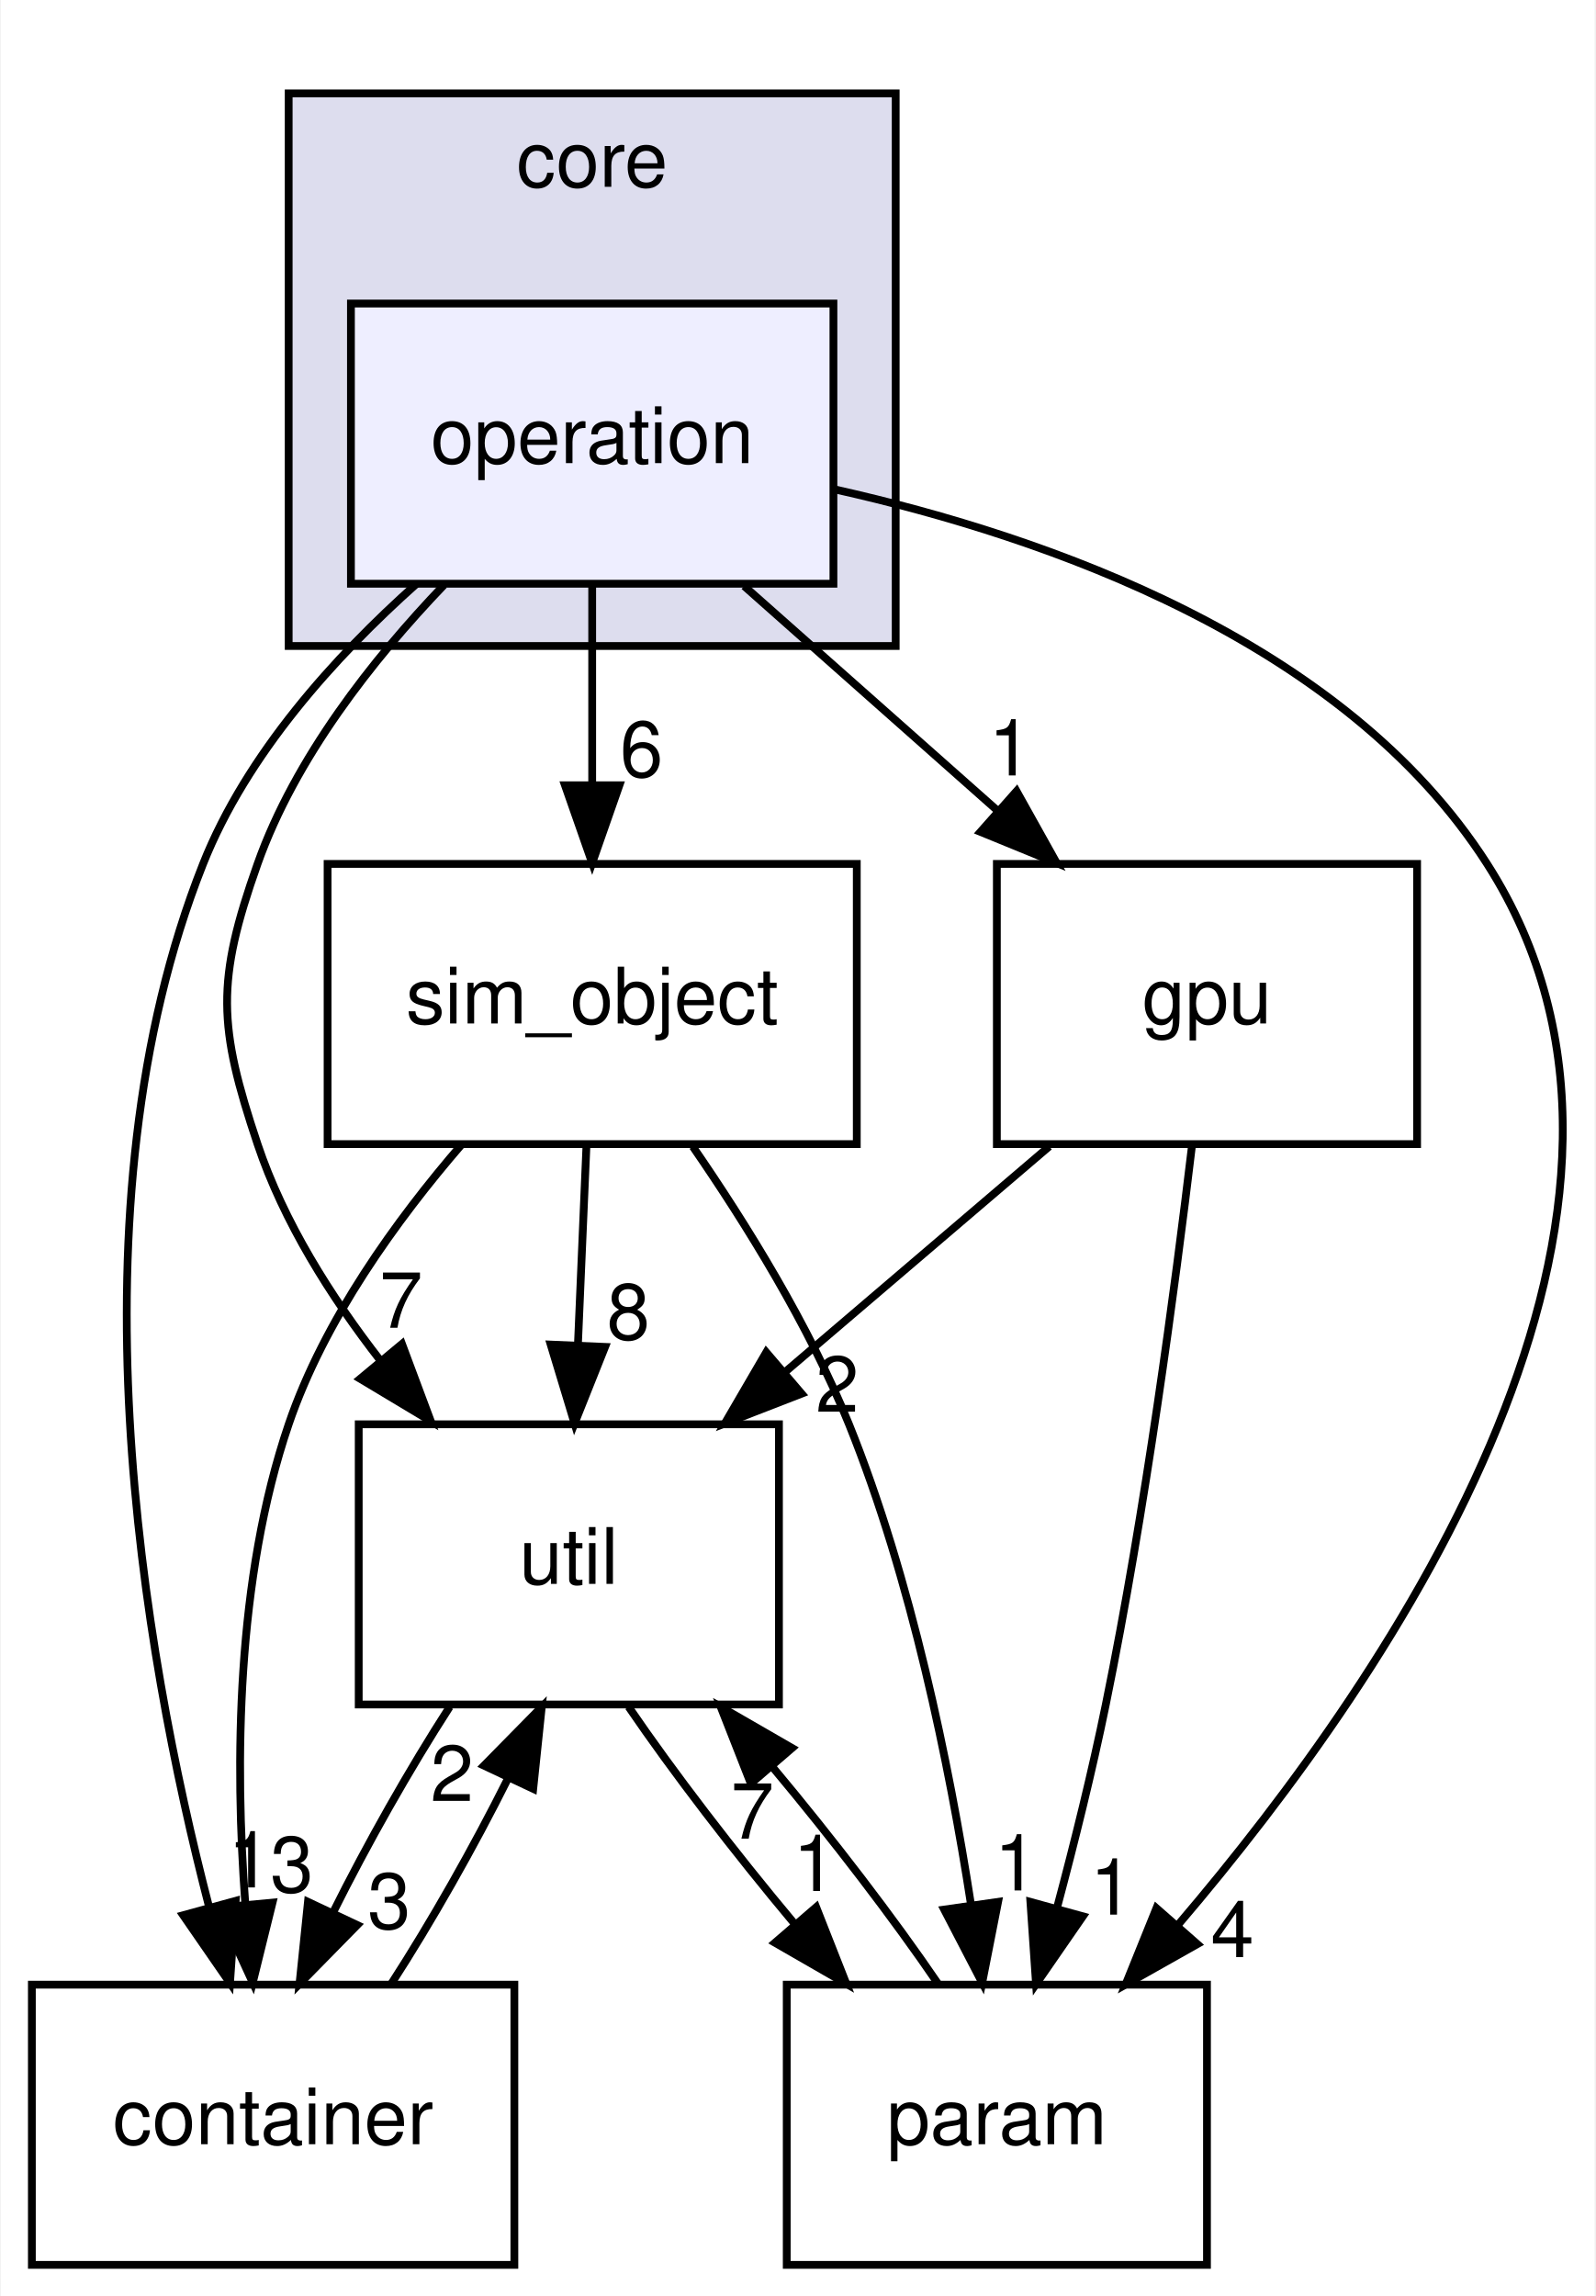
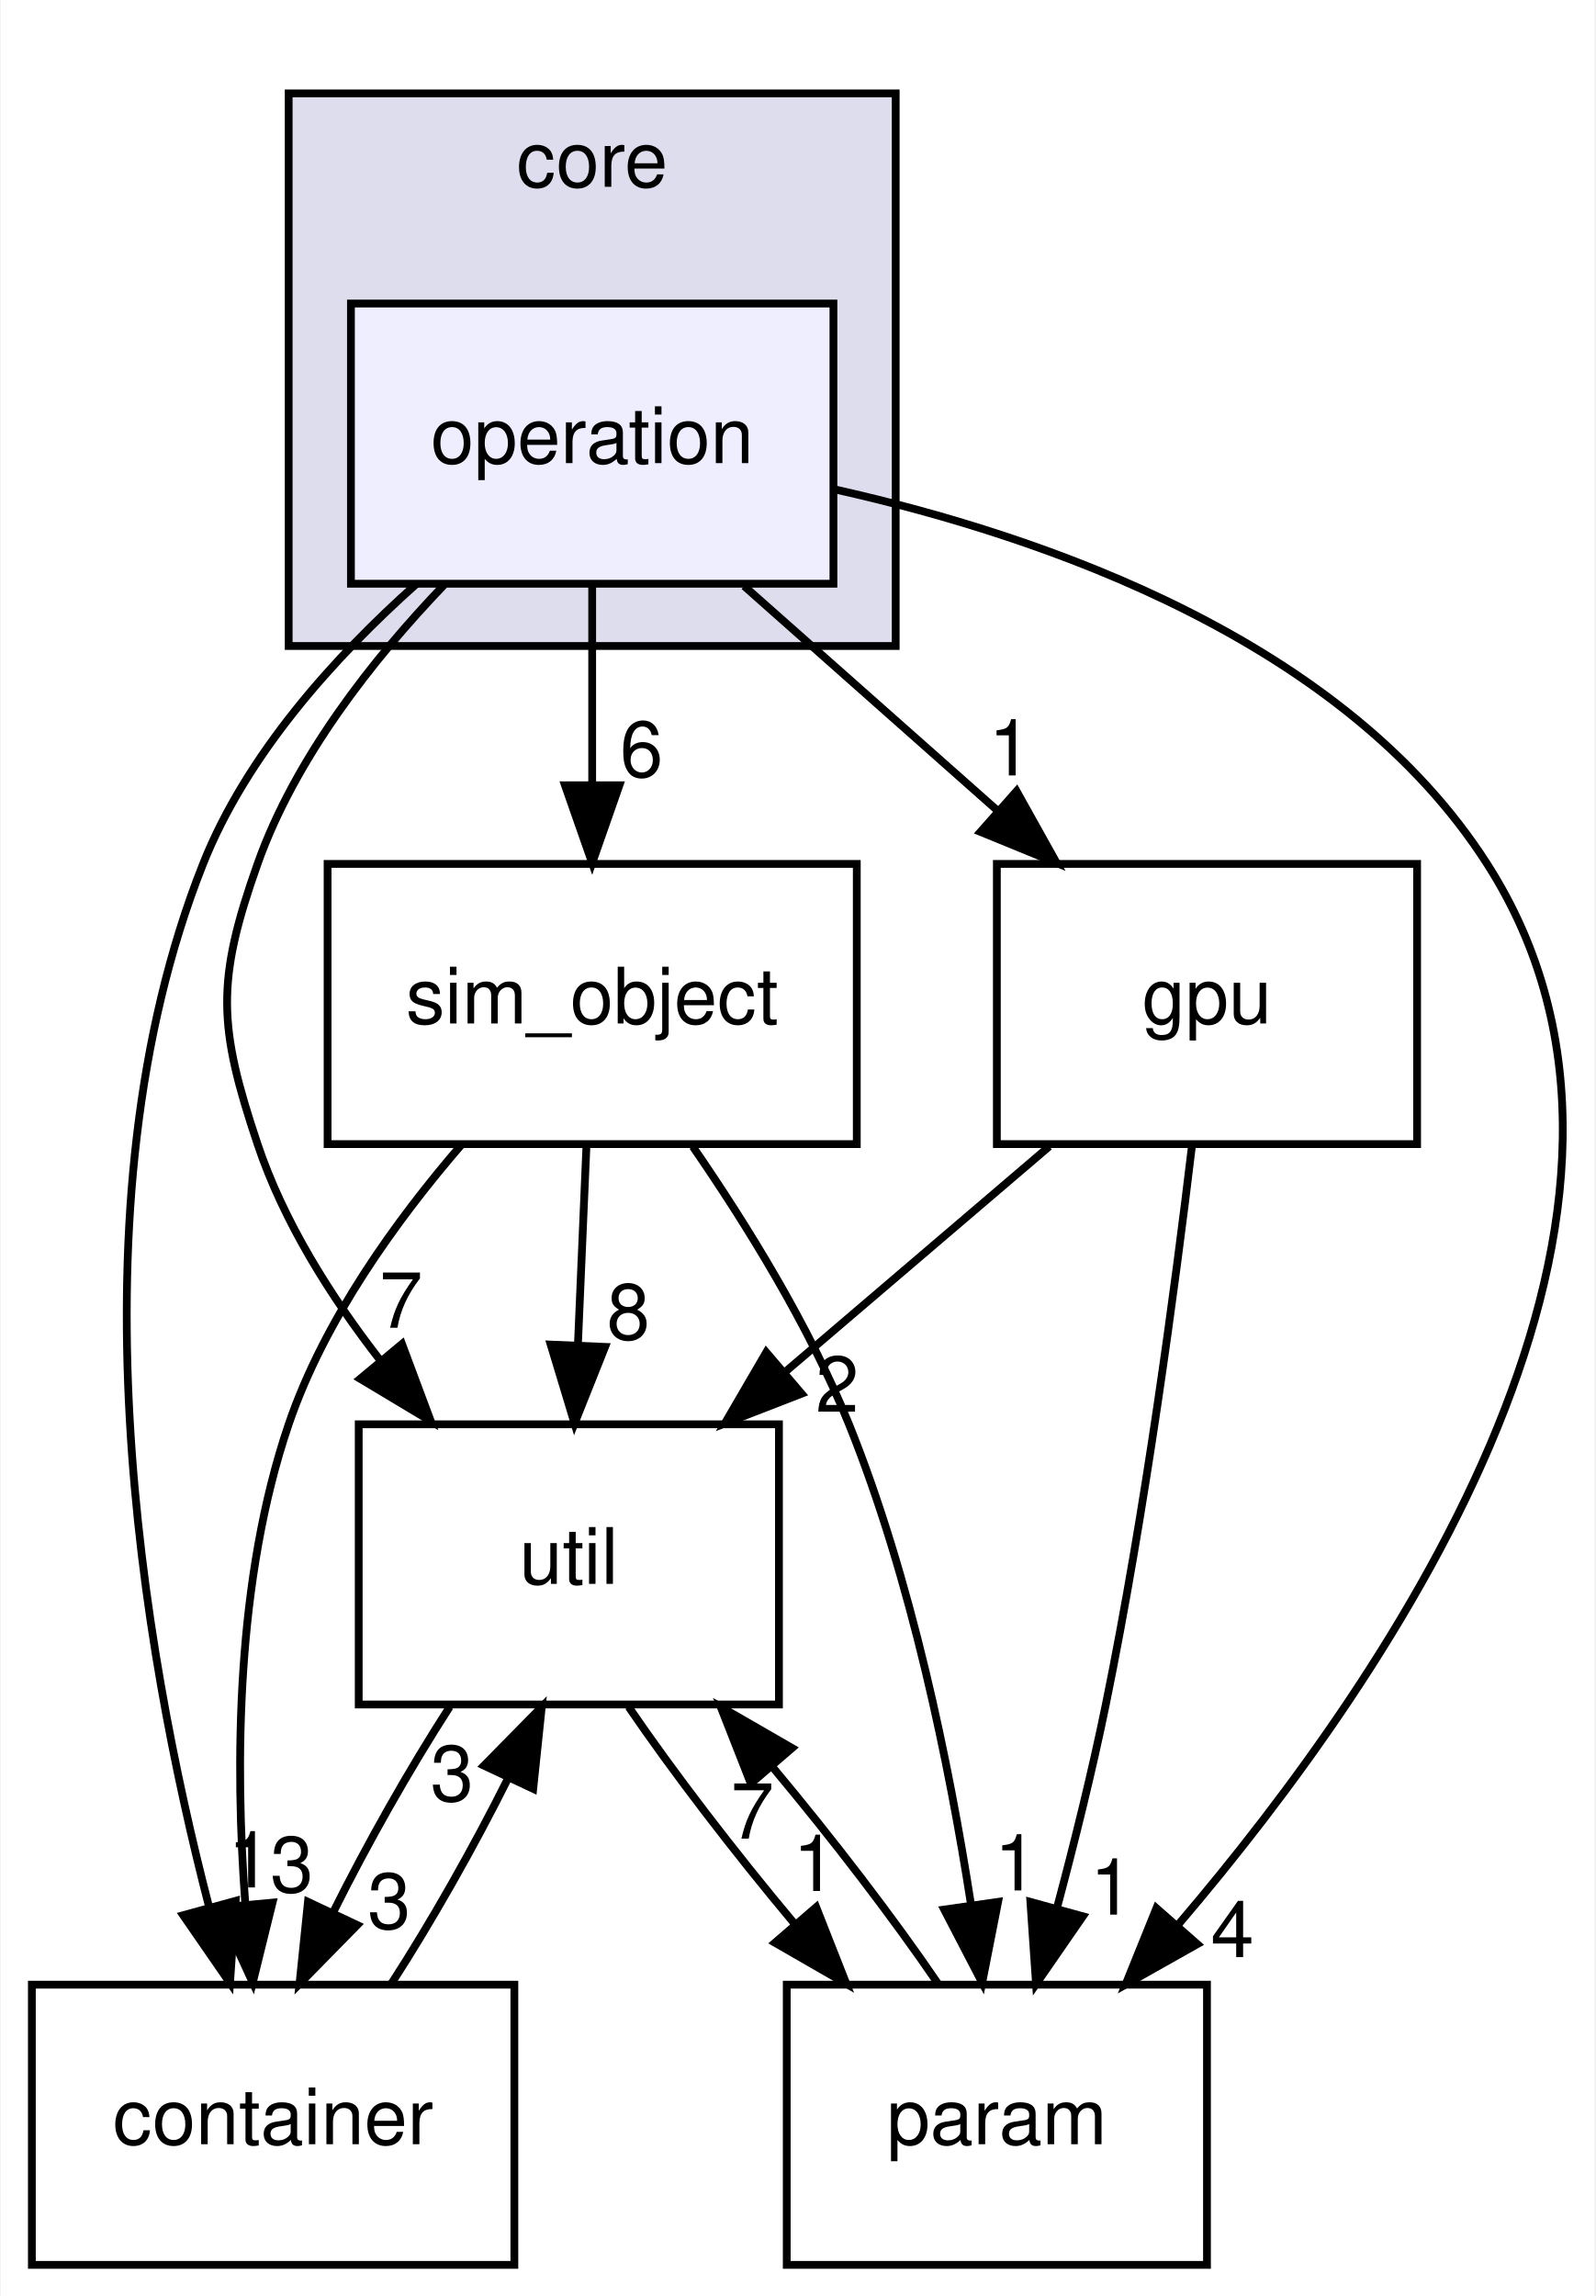
<svg xmlns="http://www.w3.org/2000/svg" xmlns:xlink="http://www.w3.org/1999/xlink" width="205pt" height="295pt" viewBox="0.00 0.00 204.81 295.00">
  <g id="graph0" class="graph" transform="scale(1 1) rotate(0) translate(4 291)">
    <polygon fill="white" stroke="none" points="-4,4 -4,-291 200.808,-291 200.808,4 -4,4" />
    <g id="clust1" class="cluster">
      <g id="a_clust1">
        <a xlink:href="dir_4270bfced15e0e73154b13468c7c9ad9.html" target="_top" xlink:title="core">
          <polygon fill="#ddddee" stroke="black" points="33,-208 33,-279 111,-279 111,-208 33,-208" />
          <text text-anchor="middle" x="72" y="-267" font-family="Helvetica,sans-Serif" font-size="10.00">core</text>
        </a>
      </g>
    </g>
    <g id="node1" class="node">
      <g id="a_node1">
        <a xlink:href="dir_087ef7b4b2bc9758818ca5b5acc1bcc7.html" target="_top" xlink:title="operation">
          <polygon fill="#eeeeff" stroke="black" points="103,-252 41,-252 41,-216 103,-216 103,-252" />
          <text text-anchor="middle" x="72" y="-231.5" font-family="Helvetica,sans-Serif" font-size="10.00">operation</text>
        </a>
      </g>
    </g>
    <g id="node2" class="node">
      <g id="a_node2">
        <a xlink:href="dir_1194f1e4283959aa8e4c16c774981ba1.html" target="_top" xlink:title="gpu">
          <polygon fill="none" stroke="black" points="178,-180 124,-180 124,-144 178,-144 178,-180" />
          <text text-anchor="middle" x="151" y="-159.5" font-family="Helvetica,sans-Serif" font-size="10.00">gpu</text>
        </a>
      </g>
    </g>
    <g id="edge10" class="edge">
      <path fill="none" stroke="black" d="M91.528,-215.697C101.382,-206.965 113.486,-196.24 124.196,-186.75" />
      <polygon fill="black" stroke="black" points="126.533,-189.356 131.697,-180.104 121.891,-184.117 126.533,-189.356" />
      <g id="a_edge10-headlabel">
        <a xlink:href="dir_000008_000007.html" target="_top" xlink:title="1">
          <text text-anchor="middle" x="125.726" y="-191.365" font-family="Helvetica,sans-Serif" font-size="10.00">1</text>
        </a>
      </g>
    </g>
    <g id="node3" class="node">
      <g id="a_node3">
        <a xlink:href="dir_459a7c9a427a2877b0db19c6b8d6e89d.html" target="_top" xlink:title="util">
          <polygon fill="none" stroke="black" points="96,-108 42,-108 42,-72 96,-72 96,-108" />
          <text text-anchor="middle" x="69" y="-87.5" font-family="Helvetica,sans-Serif" font-size="10.00">util</text>
        </a>
      </g>
    </g>
    <g id="edge11" class="edge">
      <path fill="none" stroke="black" d="M52.961,-215.837C43.824,-206.3 33.832,-193.624 29,-180 23.652,-164.92 23.918,-159.171 29,-144 32.351,-133.998 38.416,-124.376 44.828,-116.138" />
      <polygon fill="black" stroke="black" points="47.561,-118.326 51.267,-108.401 42.18,-113.848 47.561,-118.326" />
      <g id="a_edge11-headlabel">
        <a xlink:href="dir_000008_000011.html" target="_top" xlink:title="7">
          <text text-anchor="middle" x="47.444" y="-120.405" font-family="Helvetica,sans-Serif" font-size="10.00">7</text>
        </a>
      </g>
    </g>
    <g id="node4" class="node">
      <g id="a_node4">
        <a xlink:href="dir_8417c195086d4ff6acfc795544c5eeb6.html" target="_top" xlink:title="sim_object">
          <polygon fill="none" stroke="black" points="106,-180 38,-180 38,-144 106,-144 106,-180" />
          <text text-anchor="middle" x="72" y="-159.5" font-family="Helvetica,sans-Serif" font-size="10.00">sim_object</text>
        </a>
      </g>
    </g>
    <g id="edge12" class="edge">
      <path fill="none" stroke="black" d="M72,-215.697C72,-207.983 72,-198.712 72,-190.112" />
      <polygon fill="black" stroke="black" points="75.5,-190.104 72,-180.104 68.5,-190.104 75.5,-190.104" />
      <g id="a_edge12-headlabel">
        <a xlink:href="dir_000008_000010.html" target="_top" xlink:title="6">
          <text text-anchor="middle" x="78.339" y="-191.199" font-family="Helvetica,sans-Serif" font-size="10.00">6</text>
        </a>
      </g>
    </g>
    <g id="node5" class="node">
      <g id="a_node5">
        <a xlink:href="dir_1b63f22ff36ffa98be356425464e796a.html" target="_top" xlink:title="container">
          <polygon fill="none" stroke="black" points="62,-36 3.55271e-15,-36 3.55271e-15,-0 62,-0 62,-36" />
          <text text-anchor="middle" x="31" y="-15.5" font-family="Helvetica,sans-Serif" font-size="10.00">container</text>
        </a>
      </g>
    </g>
    <g id="edge13" class="edge">
      <path fill="none" stroke="black" d="M49.404,-215.963C38.941,-206.635 27.604,-194.107 22,-180 4.373,-135.629 14.226,-78.925 22.768,-46.011" />
      <polygon fill="black" stroke="black" points="26.188,-46.777 25.459,-36.207 19.437,-44.924 26.188,-46.777" />
      <g id="a_edge13-headlabel">
        <a xlink:href="dir_000008_000002.html" target="_top" xlink:title="1">
          <text text-anchor="middle" x="27.974" y="-48.495" font-family="Helvetica,sans-Serif" font-size="10.00">1</text>
        </a>
      </g>
    </g>
    <g id="node6" class="node">
      <g id="a_node6">
        <a xlink:href="dir_7155ef3ffc36b95c2fce4bd5b1f8d366.html" target="_top" xlink:title="param">
          <polygon fill="none" stroke="black" points="151,-36 97,-36 97,-0 151,-0 151,-36" />
          <text text-anchor="middle" x="124" y="-15.5" font-family="Helvetica,sans-Serif" font-size="10.00">param</text>
        </a>
      </g>
    </g>
    <g id="edge14" class="edge">
      <path fill="none" stroke="black" d="M103.262,-228.102C130.592,-221.987 168.687,-208.605 187,-180 215.347,-135.723 175.411,-76.665 147.361,-43.781" />
      <polygon fill="black" stroke="black" points="149.764,-41.212 140.535,-36.009 144.504,-45.832 149.764,-41.212" />
      <g id="a_edge14-headlabel">
        <a xlink:href="dir_000008_000009.html" target="_top" xlink:title="4">
          <text text-anchor="middle" x="154.269" y="-39.539" font-family="Helvetica,sans-Serif" font-size="10.00">4</text>
        </a>
      </g>
    </g>
    <g id="edge1" class="edge">
      <path fill="none" stroke="black" d="M130.73,-143.697C120.502,-134.965 107.939,-124.24 96.822,-114.75" />
      <polygon fill="black" stroke="black" points="98.915,-111.935 89.037,-108.104 94.37,-117.259 98.915,-111.935" />
      <g id="a_edge1-headlabel">
        <a xlink:href="dir_000007_000011.html" target="_top" xlink:title="2">
          <text text-anchor="middle" x="103.492" y="-109.609" font-family="Helvetica,sans-Serif" font-size="10.00">2</text>
        </a>
      </g>
    </g>
    <g id="edge2" class="edge">
      <path fill="none" stroke="black" d="M149.078,-143.838C146.927,-125.841 143.067,-96.784 138,-72 136.258,-63.477 133.975,-54.284 131.759,-45.985" />
      <polygon fill="black" stroke="black" points="135.059,-44.785 129.035,-36.07 128.31,-46.64 135.059,-44.785" />
      <g id="a_edge2-headlabel">
        <a xlink:href="dir_000007_000009.html" target="_top" xlink:title="1">
          <text text-anchor="middle" x="138.75" y="-44.999" font-family="Helvetica,sans-Serif" font-size="10.00">1</text>
        </a>
      </g>
    </g>
    <g id="edge3" class="edge">
      <path fill="none" stroke="black" d="M53.691,-71.697C48.544,-63.728 43.102,-54.099 38.698,-45.264" />
      <polygon fill="black" stroke="black" points="41.813,-43.664 34.39,-36.104 35.479,-46.643 41.813,-43.664" />
      <g id="a_edge3-headlabel">
        <a xlink:href="dir_000011_000002.html" target="_top" xlink:title="3">
          <text text-anchor="middle" x="45.912" y="-43.208" font-family="Helvetica,sans-Serif" font-size="10.00">3</text>
        </a>
      </g>
    </g>
    <g id="edge4" class="edge">
      <path fill="none" stroke="black" d="M76.68,-71.697C82.408,-63.305 90.257,-53.071 97.974,-43.861" />
      <polygon fill="black" stroke="black" points="100.784,-45.962 104.666,-36.104 95.484,-41.39 100.784,-45.962" />
      <g id="a_edge4-headlabel">
        <a xlink:href="dir_000011_000009.html" target="_top" xlink:title="1">
          <text text-anchor="middle" x="100.586" y="-48.039" font-family="Helvetica,sans-Serif" font-size="10.00">1</text>
        </a>
      </g>
    </g>
    <g id="edge5" class="edge">
      <path fill="none" stroke="black" d="M71.258,-143.697C70.928,-135.983 70.531,-126.712 70.162,-118.112" />
      <polygon fill="black" stroke="black" points="73.658,-117.945 69.733,-108.104 66.665,-118.245 73.658,-117.945" />
      <g id="a_edge5-headlabel">
        <a xlink:href="dir_000010_000011.html" target="_top" xlink:title="8">
          <text text-anchor="middle" x="76.649" y="-118.915" font-family="Helvetica,sans-Serif" font-size="10.00">8</text>
        </a>
      </g>
    </g>
    <g id="edge6" class="edge">
      <path fill="none" stroke="black" d="M55.231,-143.953C46.862,-134.263 37.569,-121.409 33,-108 26.239,-88.16 26.08,-64.363 27.426,-46.369" />
      <polygon fill="black" stroke="black" points="30.925,-46.547 28.383,-36.262 23.956,-45.888 30.925,-46.547" />
      <g id="a_edge6-headlabel">
        <a xlink:href="dir_000010_000002.html" target="_top" xlink:title="3">
          <text text-anchor="middle" x="33.413" y="-47.894" font-family="Helvetica,sans-Serif" font-size="10.00">3</text>
        </a>
      </g>
    </g>
    <g id="edge7" class="edge">
      <path fill="none" stroke="black" d="M84.932,-143.677C91.814,-133.702 99.888,-120.665 105,-108 113.02,-88.13 117.875,-64.335 120.667,-46.35" />
      <polygon fill="black" stroke="black" points="124.161,-46.643 122.116,-36.248 117.232,-45.65 124.161,-46.643" />
      <g id="a_edge7-headlabel">
        <a xlink:href="dir_000010_000009.html" target="_top" xlink:title="1">
          <text text-anchor="middle" x="126.461" y="-48.104" font-family="Helvetica,sans-Serif" font-size="10.00">1</text>
        </a>
      </g>
    </g>
    <g id="edge8" class="edge">
      <path fill="none" stroke="black" d="M46.18,-36.104C51.323,-44.045 56.771,-53.666 61.191,-62.515" />
      <polygon fill="black" stroke="black" points="58.091,-64.145 65.522,-71.697 64.422,-61.159 58.091,-64.145" />
      <g id="a_edge8-headlabel">
-         <a xlink:href="dir_000002_000011.html" target="_top" xlink:title="2">
-           <text text-anchor="middle" x="53.989" y="-59.605" font-family="Helvetica,sans-Serif" font-size="10.00">2</text>
+         <a xlink:href="dir_000002_000011.html" target="_top" xlink:title="3">
+           <text text-anchor="middle" x="53.989" y="-59.605" font-family="Helvetica,sans-Serif" font-size="10.00">3</text>
        </a>
      </g>
    </g>
    <g id="edge9" class="edge">
      <path fill="none" stroke="black" d="M116.456,-36.104C110.762,-44.467 102.928,-54.694 95.209,-63.92" />
      <polygon fill="black" stroke="black" points="92.385,-61.835 88.511,-71.697 97.689,-66.403 92.385,-61.835" />
      <g id="a_edge9-headlabel">
        <a xlink:href="dir_000009_000011.html" target="_top" xlink:title="7">
          <text text-anchor="middle" x="92.579" y="-54.759" font-family="Helvetica,sans-Serif" font-size="10.00">7</text>
        </a>
      </g>
    </g>
  </g>
</svg>
